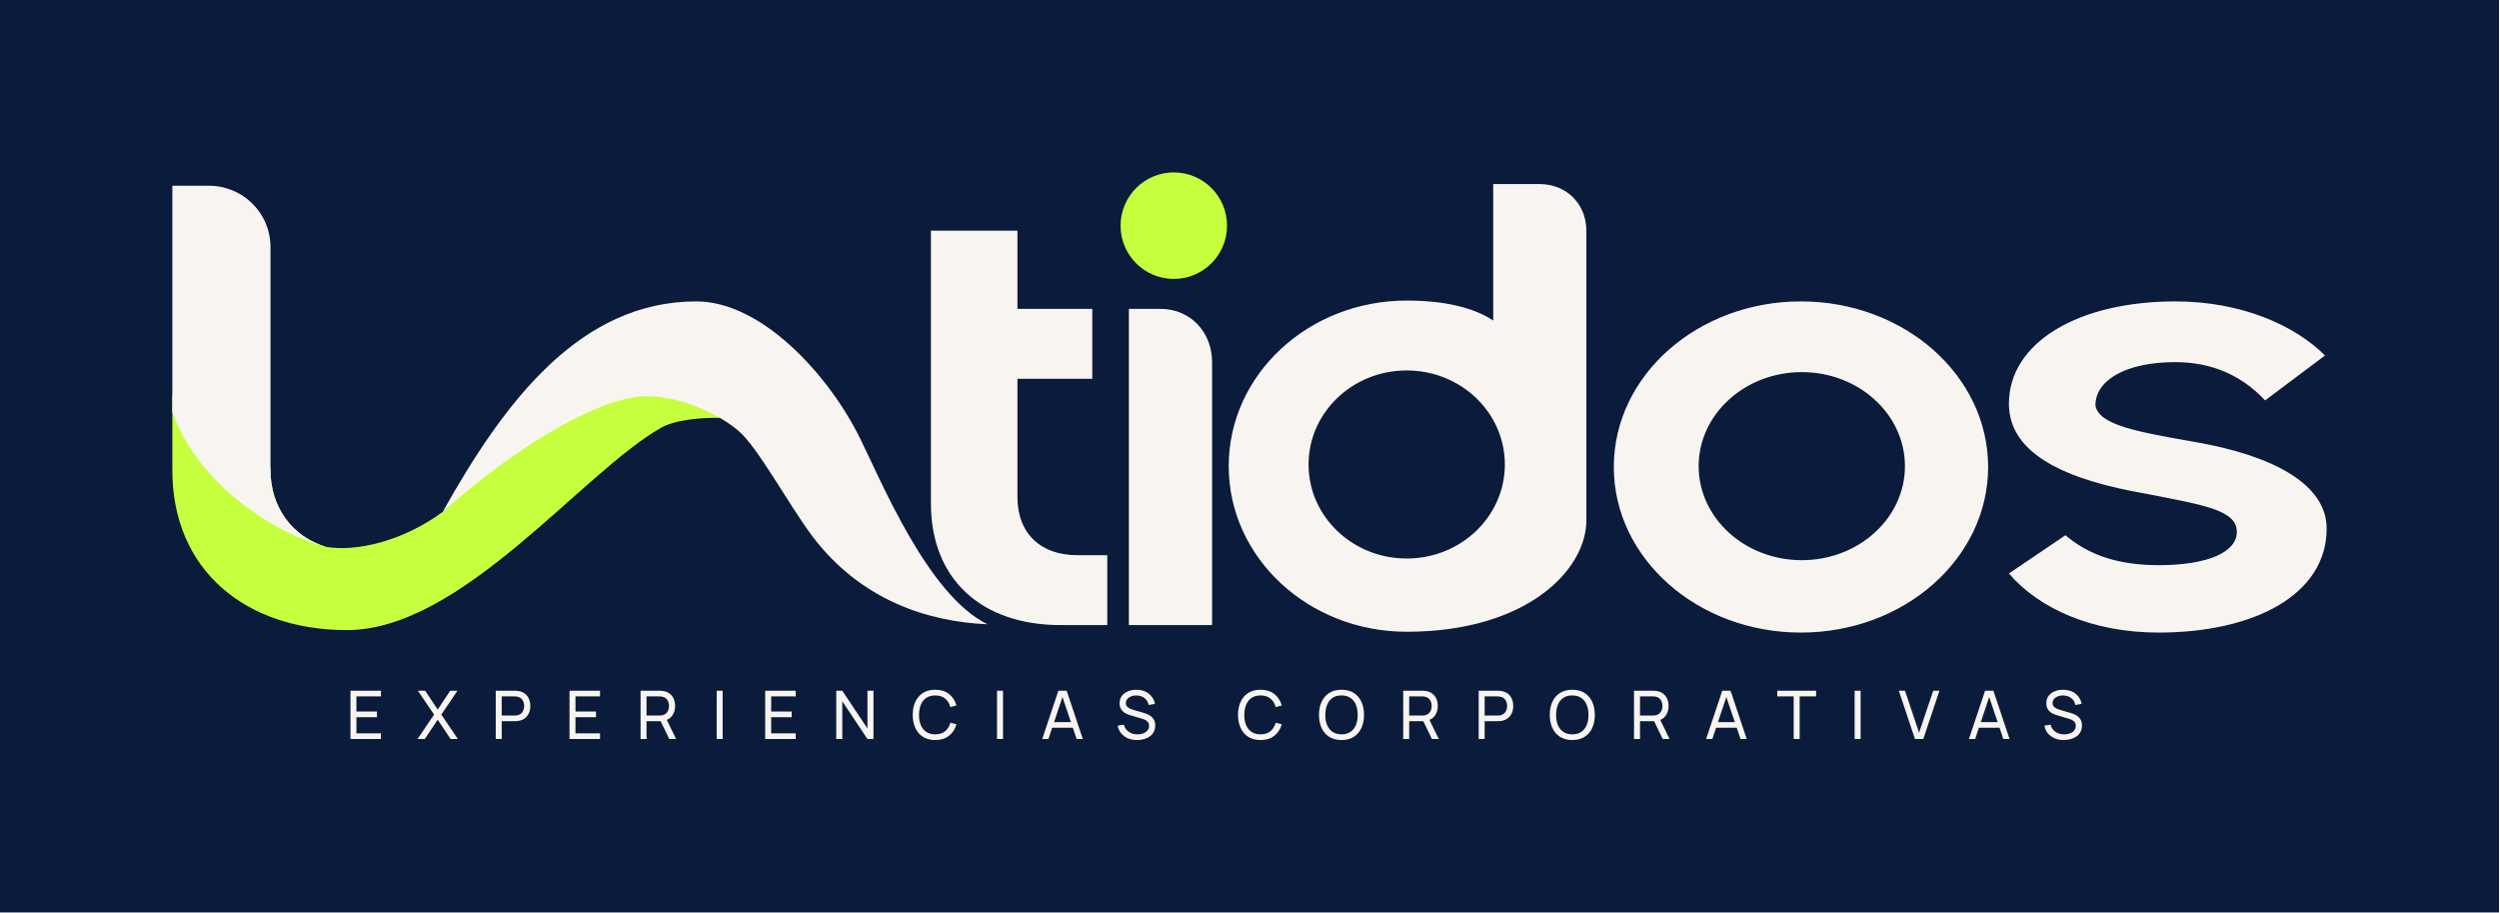
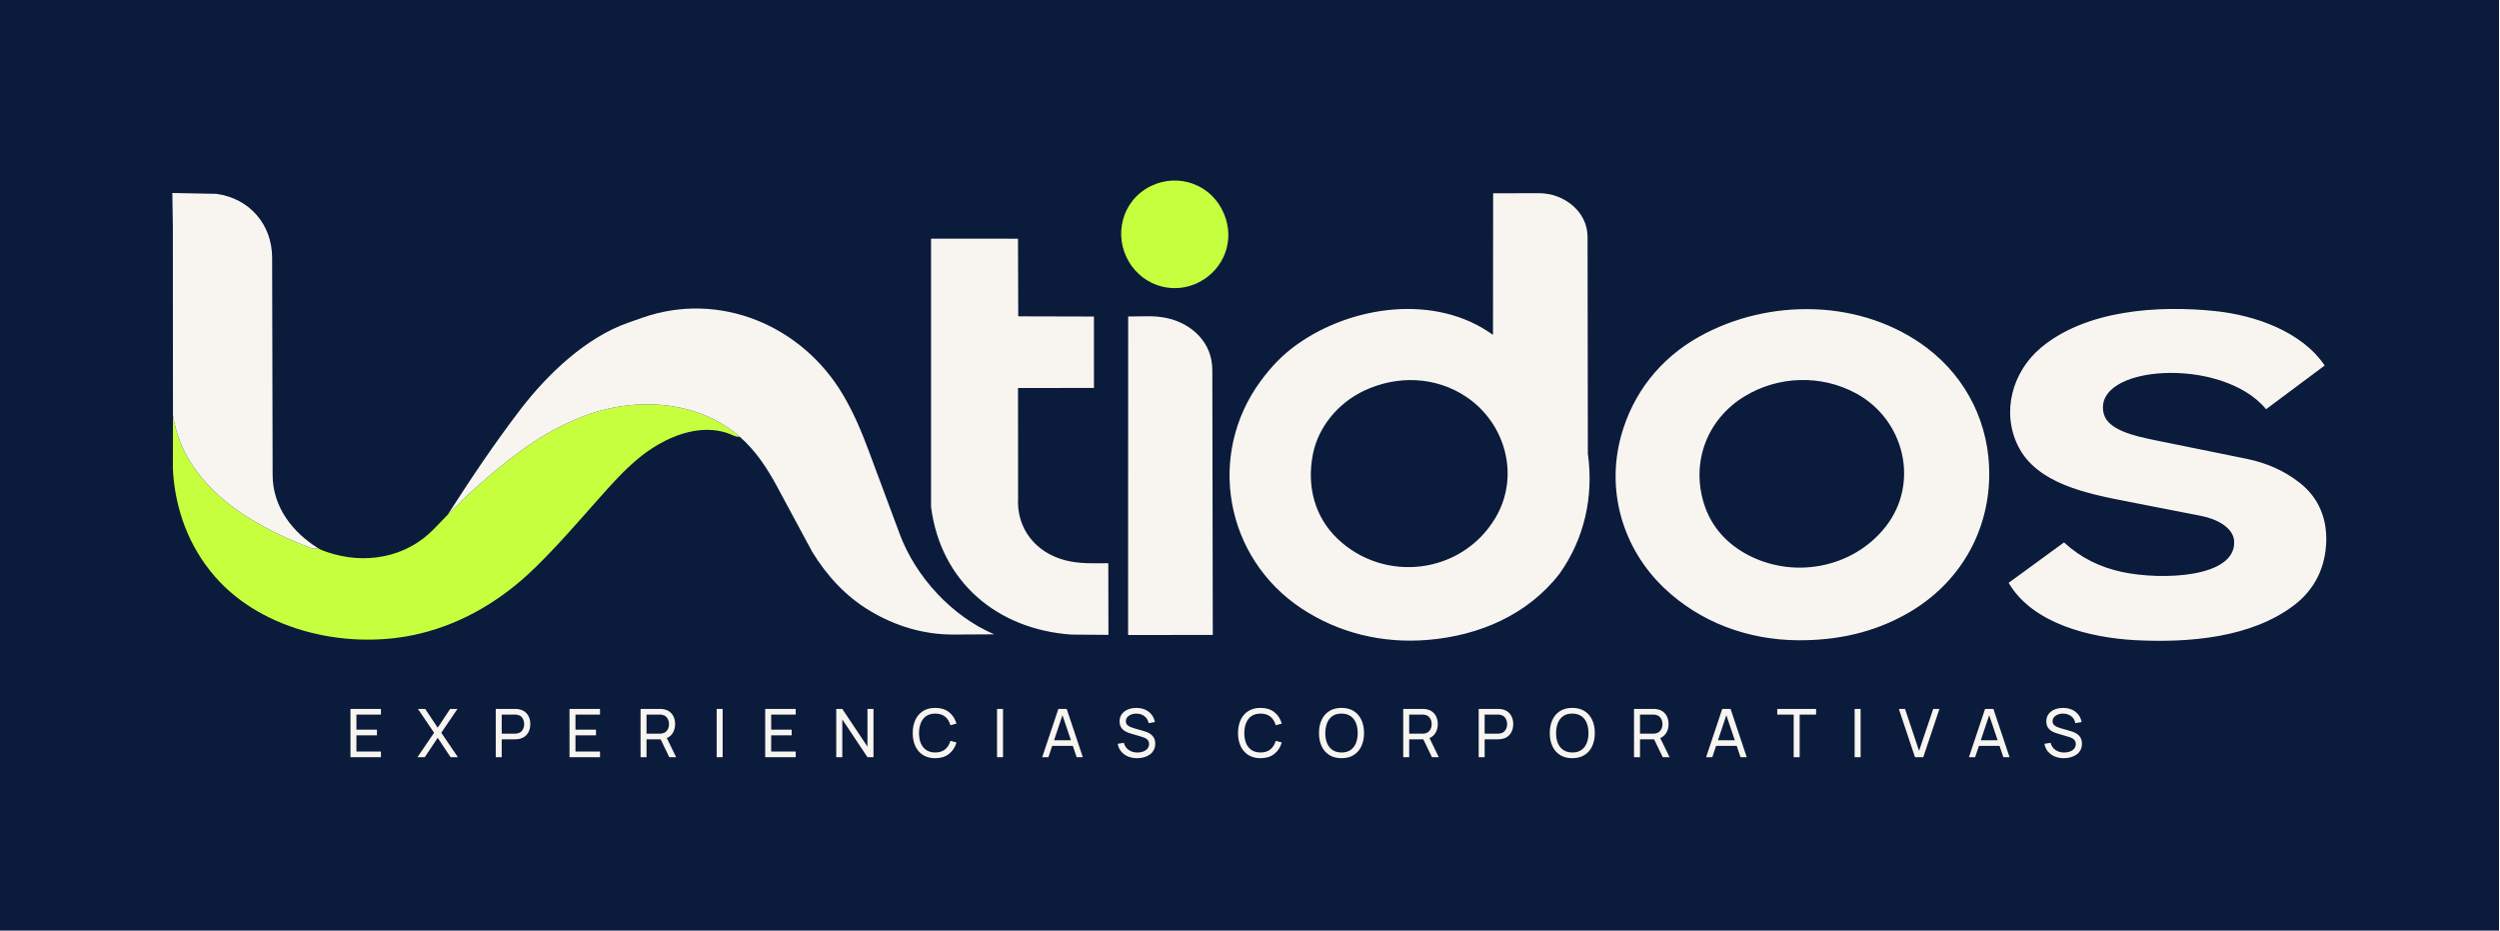
- <svg xmlns="http://www.w3.org/2000/svg" viewBox="-80 -80 1160 423.38" width="1160" height="423.38">
-   <rect id="Fondo" x="-80" y="-80" width="1160" height="423.38" fill="#0B1B3B" />
+ <svg xmlns="http://www.w3.org/2000/svg" viewBox="-80 -80 1160 431.8" width="1160" height="431.8">
+   <rect id="Fondo" x="-80" y="-80" width="1160" height="431.8" fill="#0B1B3B" />
  <g id="Logotipo">
-     <path id="gesto-acento" fill="#C6FF3D" fill-rule="nonzero" d="M0 103.47L41.7 103.47L45.56 138.22C45.56 155.21 55.6 169.11 71.43 173.75C84.94 176.06 106.56 171.43 125.48 157.53C157.53 126.64 192.28 98.07 220.08 98.07C242.47 98.07 257.92 105.79 267.18 115.06C254.05 112.74 235.06 113.82 227.03 118.38C190.12 139.23 134.36 212.36 81.08 212.36C33.98 212.36 0 184.56 0 138.22Z" />
-     <path id="gesto-asta" fill="#F8F5F0" fill-rule="nonzero" d="M0 111.2L0 6.18L16.99 6.18C32.43 6.18 45.56 18.53 45.56 34.75L45.56 138.22C45.56 155.21 55.6 169.11 71.43 173.75C49.42 168.34 12.36 145.95 0 111.2Z" />
-     <path id="gesto-onda" fill="#F8F5F0" fill-rule="nonzero" d="M125.48 157.53C154.13 106.33 189.19 59.85 243.24 59.85C273.36 59.85 304.25 93.44 318.92 122.78C328.96 142.86 350.58 196.14 378.38 209.65C350.58 208.49 319.69 198.46 297.3 169.11C285.71 153.67 271.81 127.41 262.55 119.69C253.28 111.97 236.29 103.86 220.08 103.86C196.14 103.86 153.67 132.05 125.48 157.53Z" />
-     <path id="letras" fill="#F8F5F0" fill-rule="nonzero" d="M352.12 27.03L392.28 27.03L392.28 63.32L427.03 63.32L427.03 95.75L392.28 95.75L392.28 150.58C392.28 167.57 403.09 177.61 420.08 177.61L433.98 177.61L433.98 210.04L412.36 210.04C375.29 210.04 352.12 188.42 352.12 153.67ZM444.02 63.32L458.69 63.32C472.59 63.32 482.63 74.13 482.63 88.03L482.63 210.04L444.02 210.04ZM613.13 5.41L634.75 5.41C647.1 5.41 656.37 14.67 656.37 27.03L656.37 161.39C656.37 184.56 628.57 213.13 572.97 213.13C527.34 213.13 490.35 178.76 490.35 136.29C490.35 93.82 527.34 59.46 572.97 59.46C589.96 59.46 603.86 62.55 613.13 68.73ZM572.97 91.89C547.8 91.89 527.41 111.43 527.41 135.52C527.41 159.61 547.8 179.15 572.97 179.15C598.15 179.15 618.53 159.61 618.53 135.52C618.53 111.43 598.15 91.89 572.97 91.89ZM755.98 59.85C803.94 59.85 842.86 94.21 842.86 136.68C842.86 179.15 803.94 213.51 755.98 213.51C708.03 213.51 669.11 179.15 669.11 136.68C669.11 94.21 708.03 59.85 755.98 59.85ZM756.37 92.66C729.96 92.66 708.49 112.2 708.49 136.29C708.49 160.39 729.96 179.92 756.37 179.92C782.78 179.92 804.25 160.39 804.25 136.29C804.25 112.2 782.78 92.66 756.37 92.66ZM999.23 84.94L971.43 105.79C960.62 94.21 946.72 88.03 929.73 88.03C906.56 88.03 892.66 96.53 892.66 108.11C894.21 117.37 912.74 120.46 939 125.1C974.52 131.27 1000 144.4 1000 165.25C1000 196.14 966.02 213.51 922.01 213.51C891.12 213.51 866.41 202.32 852.51 186.1L878.76 168.34C889.58 177.61 903.47 182.24 922.01 182.24C945.17 182.24 958.3 176.06 958.3 166.8C958.3 156.76 943.63 154.44 915.83 149.03C880.31 142.86 852.51 131.27 852.51 107.34C852.51 78.76 884.94 59.85 929.73 59.85C960.62 59.85 985.33 71.04 999.23 84.94Z" />
-     <path id="punto-i" fill="#C6FF3D" fill-rule="nonzero" d="M440.15 24.71C440.15 11.07 451.22 0 464.86 0C478.51 0 489.58 11.07 489.58 24.71C489.58 38.36 478.51 49.42 464.86 49.42C451.22 49.42 440.15 38.36 440.15 24.71Z" />
+     <path id="gesto-acento" fill="#C6FF3D" fill-rule="nonzero" d="M263.35 122.62C262.02 122.86 260.9 122.28 259.58 121.71C245.18 115.55 228.15 122.83 216.1 132.89C209.31 138.57 203.67 144.92 197.77 151.56C187.94 162.6 178.78 173.31 168.11 183.66C153.25 198.1 135.55 208.91 115.25 213.91C82.66 221.93 42.29 213.25 19.96 187.76C7.67 173.74 1.19 156.21 0.24 137.51L0.29 112.66C5.22 144.25 34.37 162.8 63.15 173.83C64.9 174.49 66.15 174.87 67.49 174.25C69.01 175.2 69.81 175.47 71.78 176.14C89.28 182.13 108.5 178.82 121.42 165.44L127.84 158.8C137.03 149.29 146.92 140.61 157.64 132.26C167.96 124.23 178.77 117.73 190.99 113.07C215.02 103.9 244.1 105.76 263.35 122.62" />
+     <path id="gesto-asta" fill="#F8F5F0" fill-rule="nonzero" d="M67.49 174.25C66.16 174.87 64.9 174.49 63.15 173.83C34.37 162.8 5.22 144.25 0.29 112.66L0.24 24.92L0 9.54L20.41 9.94C35.82 12.03 46.28 24.14 46.32 39.53L46.55 140.42C46.58 155.34 55.94 167.06 67.49 174.25" />
+     <path id="gesto-onda" fill="#F8F5F0" fill-rule="nonzero" d="M263.35 122.62C244.1 105.76 215.02 103.9 190.99 113.07C178.77 117.73 167.96 124.23 157.64 132.26C146.92 140.61 137.03 149.29 127.84 158.8C138.49 142.21 149.4 125.88 161.56 110.01C174.23 93.48 192.04 76.57 211.62 69.72L218.26 67.39C253.97 54.9 292.29 70.93 311.37 103.28C316.36 111.75 319.95 120.3 323.44 129.69L337.66 167.85C345.03 187.62 361.81 205.92 381.5 214.33L362.65 214.43C348.81 214.5 335.59 210.5 323.73 203.38C312.52 196.65 303.88 187.22 297.05 176.11L280.86 146.05C276.04 137.09 270.78 129.12 263.35 122.62" />
+     <path id="letras" fill="#F8F5F0" fill-rule="nonzero" d="M392.58 150.98C391.76 165.52 400.99 176.5 414.5 179.98C420.99 181.65 427.49 181.39 434.46 181.31L434.52 214.58L417.41 214.45C382.86 212.06 356.64 189.92 352.18 155.2L352.18 30.73L392.54 30.76L392.65 66.78L427.79 66.87L427.8 100L392.55 100.04ZM392.58 150.98M482.74 91.62L482.96 214.62L443.65 214.63L443.68 66.86C450.07 66.87 455.84 66.26 461.89 67.63C473.23 70.2 482.72 78.89 482.74 91.62M614.18 160.24C625.72 140.78 618.76 116.23 600.56 104.09C586.34 94.6 568.57 94.09 553.36 101.21C540.75 107.12 531.87 118.47 529.45 130.66C526.47 145.59 530.27 159.8 540.75 169.87C562.49 190.77 598.56 186.56 614.18 160.24M643.82 186.33C628.98 205.36 606.53 214.98 582.59 216.93C561.62 218.64 541.33 213.69 524.14 202.32C488.69 178.86 479.98 131.13 505.14 96.86C509.95 90.32 515.12 84.77 522.02 79.86C547.45 61.74 586.43 56.14 613.03 75.39L613.1 9.68L634.31 9.64C646.06 9.61 656.91 18.22 656.92 29.89L657.06 130.48C659.85 150.51 655.42 170.08 643.82 186.33M729.86 176.66C751.58 189.05 779.95 183.94 795.3 164.36C811.18 144.12 804.02 114.79 781.7 102.6C765.41 93.71 745.45 94.33 729.73 103.95C712.47 114.5 704.93 134.26 710.92 153.58C713.95 163.34 720.35 171.23 729.86 176.66M805.72 204.43C789.86 213.56 772.72 217.2 754.6 217.08C731.37 216.92 709.19 208.77 692.43 192.8C673.29 174.57 665.49 147.88 672.45 122.39C677.9 102.41 690.69 86.27 708.83 76.17C741.3 58.1 784.47 58.72 814.49 81.45C833.13 95.57 843.61 117.11 843.38 140.53C843.11 167.38 829.24 190.91 805.72 204.43M985.12 200.63C965.33 215.89 936.18 218.34 911.26 217.04C890.28 215.95 863.46 209.41 852.38 190.43L878.1 171.68C885.91 178.88 894.88 183.23 905.07 185.4C923.74 189.39 958.05 187.99 957.05 171.08C956.67 164.71 948.88 160.77 941.67 159.36L906.86 152.56C888.69 149.01 865.56 144.41 856.84 127.11C848.88 111.31 854.06 92.45 867.41 81.3C888.3 63.88 921.52 61.55 948.27 64.34C966.88 66.28 988.44 73.85 999.09 89.59L971.88 109.88C951.51 85.06 890.64 89.24 896.56 112.08C898.5 119.57 911.18 122.39 920.06 124.2L962.89 132.9C972.08 134.77 980.53 138.46 987.72 144.19C996.09 150.86 1000 160.15 999.82 170.64C999.61 182.79 994.75 193.21 985.12 200.63" />
+     <path id="punto-i" fill="#C6FF3D" fill-rule="nonzero" d="M487.2 17.15C493.45 29.14 489.52 42.64 478.86 49.62C468.05 56.71 453.56 54.39 445.6 43.8C436.74 32.01 439.56 15.5 451.69 7.75C463.83 0 480.21 3.76 487.2 17.15" />
  </g>
  <g id="Descriptor">
-     <path id="descriptor" fill="#F8F5F0" fill-rule="nonzero" d="M96.83 262.91L82.68 262.91L82.68 240.51L96.83 240.51L96.83 243.14L85.45 243.14L85.45 250.15L94.97 250.15L94.97 252.78L85.45 252.78L85.45 260.28L96.83 260.28L96.83 262.91ZM117.18 262.91L113.79 262.91L121.49 251.57L113.99 240.51L117.37 240.51L123.17 249.24L128.96 240.51L132.35 240.51L124.85 251.57L132.54 262.91L129.16 262.91L123.17 253.92L117.18 262.91ZM152.89 262.91L150.12 262.91L150.12 240.51L158.97 240.51Q159.3 240.51 159.75 240.53Q160.2 240.56 160.62 240.63L160.62 240.63Q162.44 240.91 163.67 241.88Q164.91 242.84 165.53 244.31Q166.16 245.78 166.16 247.57L166.16 247.57Q166.16 249.35 165.53 250.82Q164.9 252.29 163.66 253.26Q162.42 254.23 160.62 254.51L160.62 254.51Q160.2 254.57 159.75 254.6Q159.3 254.63 158.97 254.63L158.97 254.63L152.89 254.63L152.89 262.91ZM152.89 243.14L152.89 252.01L158.88 252.01Q159.17 252.01 159.55 251.97Q159.93 251.94 160.28 251.87L160.28 251.87Q161.35 251.62 162.03 250.96Q162.7 250.29 163.01 249.4Q163.32 248.51 163.32 247.57L163.32 247.57Q163.32 246.64 163.01 245.74Q162.7 244.85 162.03 244.18Q161.35 243.51 160.28 243.28L160.28 243.28Q159.93 243.19 159.55 243.16Q159.17 243.14 158.88 243.14L158.88 243.14L152.89 243.14ZM198.52 262.91L184.36 262.91L184.36 240.51L198.52 240.51L198.52 243.14L187.13 243.14L187.13 250.15L196.65 250.15L196.65 252.78L187.13 252.78L187.13 260.28L198.52 260.28L198.52 262.91ZM220.11 262.91L217.34 262.91L217.34 240.51L226.19 240.51Q226.52 240.51 226.97 240.53Q227.42 240.56 227.84 240.63L227.84 240.63Q229.66 240.91 230.9 241.88Q232.13 242.84 232.76 244.31Q233.38 245.78 233.38 247.57L233.38 247.57Q233.38 250.17 232.03 252.08Q230.67 253.98 228.06 254.46L228.06 254.46L227 254.63L220.11 254.63L220.11 262.91ZM233.85 262.91L230.67 262.91L226.25 253.79L228.99 252.95L233.85 262.91ZM220.11 243.14L220.11 252.01L226.1 252.01Q226.39 252.01 226.78 251.97Q227.16 251.94 227.5 251.87L227.5 251.87Q228.57 251.62 229.25 250.96Q229.93 250.29 230.24 249.4Q230.55 248.51 230.55 247.57L230.55 247.57Q230.55 246.64 230.24 245.74Q229.93 244.85 229.25 244.18Q228.57 243.51 227.5 243.28L227.5 243.28Q227.16 243.19 226.78 243.16Q226.39 243.14 226.1 243.14L226.1 243.14L220.11 243.14ZM255.44 262.91L252.67 262.91L252.67 240.51L255.44 240.51L255.44 262.91ZM289.36 262.91L275.2 262.91L275.2 240.51L289.36 240.51L289.36 243.14L277.97 243.14L277.97 250.15L287.49 250.15L287.49 252.78L277.97 252.78L277.97 260.28L289.36 260.28L289.36 262.91ZM310.98 262.91L308.18 262.91L308.18 240.51L310.98 240.51L322.66 258.01L322.66 240.51L325.46 240.51L325.46 262.91L322.66 262.91L310.98 245.39L310.98 262.91ZM354.12 263.38L354.12 263.38Q350.78 263.38 348.44 261.9Q346.11 260.42 344.89 257.79Q343.67 255.16 343.67 251.71L343.67 251.71Q343.67 248.26 344.89 245.63Q346.11 243 348.44 241.52Q350.78 240.04 354.12 240.04L354.12 240.04Q358.01 240.04 360.52 242.02Q363.03 243.99 363.98 247.34L363.98 247.34L361.17 248.09Q360.48 245.58 358.72 244.13Q356.97 242.69 354.12 242.69L354.12 242.69Q351.62 242.69 349.95 243.82Q348.29 244.96 347.45 246.99Q346.61 249.02 346.59 251.71L346.59 251.71Q346.58 254.39 347.42 256.42Q348.26 258.45 349.94 259.59Q351.62 260.73 354.12 260.73L354.12 260.73Q356.97 260.73 358.72 259.28Q360.48 257.82 361.17 255.33L361.17 255.33L363.98 256.08Q363.03 259.41 360.52 261.39Q358.01 263.38 354.12 263.38ZM385.58 262.91L382.81 262.91L382.81 240.51L385.58 240.51L385.58 262.91ZM406.66 262.91L403.78 262.91L411.28 240.51L415.14 240.51L422.63 262.91L419.76 262.91L412.74 242.13L413.61 242.13L406.66 262.91ZM419.02 257.67L407.39 257.67L407.39 255.07L419.02 255.07L419.02 257.67ZM447.85 263.38L447.85 263.38Q445.47 263.38 443.57 262.57Q441.66 261.76 440.43 260.26Q439.19 258.76 438.82 256.7L438.82 256.7L441.68 256.25Q442.22 258.37 443.94 259.56Q445.66 260.75 447.99 260.75L447.99 260.75Q449.5 260.75 450.72 260.27Q451.94 259.8 452.66 258.91Q453.38 258.03 453.38 256.81L453.38 256.81Q453.38 256.07 453.12 255.53Q452.86 254.99 452.42 254.61Q451.98 254.23 451.42 253.97Q450.86 253.7 450.25 253.53L450.25 253.53L444.54 251.83Q443.61 251.55 442.74 251.13Q441.86 250.7 441.18 250.05Q440.5 249.41 440.09 248.5Q439.69 247.59 439.69 246.34L439.69 246.34Q439.69 244.35 440.72 242.94Q441.76 241.54 443.53 240.79Q445.3 240.04 447.53 240.06L447.53 240.06Q449.78 240.07 451.56 240.86Q453.34 241.65 454.52 243.11Q455.69 244.57 456.1 246.61L456.1 246.61L453.16 247.12Q452.92 245.75 452.12 244.76Q451.32 243.78 450.12 243.24Q448.93 242.7 447.5 242.69L447.5 242.69Q446.13 242.67 445.02 243.12Q443.92 243.57 443.26 244.38Q442.61 245.18 442.61 246.22L442.61 246.22Q442.61 247.25 443.2 247.88Q443.79 248.51 444.66 248.87Q445.52 249.24 446.34 249.47L446.34 249.47L450.61 250.7Q451.34 250.9 452.29 251.26Q453.25 251.62 454.15 252.26Q455.06 252.91 455.65 253.97Q456.24 255.04 456.24 256.66L456.24 256.66Q456.24 258.27 455.59 259.53Q454.95 260.79 453.8 261.64Q452.64 262.49 451.12 262.93Q449.6 263.38 447.85 263.38ZM505.12 263.38L505.12 263.38Q501.78 263.38 499.44 261.9Q497.11 260.42 495.89 257.79Q494.67 255.16 494.67 251.71L494.67 251.71Q494.67 248.26 495.89 245.63Q497.11 243 499.44 241.52Q501.78 240.04 505.12 240.04L505.12 240.04Q509.01 240.04 511.52 242.02Q514.03 243.99 514.98 247.34L514.98 247.34L512.17 248.09Q511.48 245.58 509.72 244.13Q507.97 242.69 505.12 242.69L505.12 242.69Q502.62 242.69 500.95 243.82Q499.29 244.96 498.45 246.99Q497.61 249.02 497.59 251.71L497.59 251.71Q497.58 254.39 498.42 256.42Q499.26 258.45 500.94 259.59Q502.62 260.73 505.12 260.73L505.12 260.73Q507.97 260.73 509.72 259.28Q511.48 257.82 512.17 255.33L512.17 255.33L514.98 256.08Q514.03 259.41 511.52 261.39Q509.01 263.38 505.12 263.38ZM542.71 263.38L542.71 263.38Q539.36 263.38 537.03 261.9Q534.69 260.42 533.47 257.79Q532.25 255.16 532.25 251.71L532.25 251.71Q532.25 248.26 533.47 245.63Q534.69 243 537.03 241.52Q539.36 240.04 542.71 240.04L542.71 240.04Q546.07 240.04 548.4 241.52Q550.73 243 551.95 245.63Q553.16 248.26 553.16 251.71L553.16 251.71Q553.16 255.16 551.95 257.79Q550.73 260.42 548.4 261.9Q546.07 263.38 542.71 263.38ZM542.71 260.73L542.71 260.73Q545.21 260.75 546.88 259.6Q548.55 258.46 549.39 256.42Q550.22 254.39 550.22 251.71L550.22 251.71Q550.22 249.02 549.39 247Q548.55 244.97 546.88 243.84Q545.21 242.7 542.71 242.69L542.71 242.69Q540.2 242.67 538.54 243.81Q536.89 244.94 536.05 246.98Q535.21 249.02 535.19 251.71L535.19 251.71Q535.18 254.39 536.02 256.41Q536.86 258.43 538.53 259.57Q540.2 260.72 542.71 260.73ZM574.13 262.91L571.36 262.91L571.36 240.51L580.21 240.51Q580.54 240.51 580.99 240.53Q581.44 240.56 581.86 240.63L581.86 240.63Q583.68 240.91 584.92 241.88Q586.16 242.84 586.78 244.31Q587.4 245.78 587.4 247.57L587.4 247.57Q587.4 250.17 586.05 252.08Q584.69 253.98 582.08 254.46L582.08 254.46L581.02 254.63L574.13 254.63L574.13 262.91ZM587.87 262.91L584.69 262.91L580.28 253.79L583.01 252.95L587.87 262.91ZM574.13 243.14L574.13 252.01L580.12 252.01Q580.42 252.01 580.8 251.97Q581.18 251.94 581.52 251.87L581.52 251.87Q582.59 251.62 583.27 250.96Q583.95 250.29 584.26 249.4Q584.57 248.51 584.57 247.57L584.57 247.57Q584.57 246.64 584.26 245.74Q583.95 244.85 583.27 244.18Q582.59 243.51 581.52 243.28L581.52 243.28Q581.18 243.19 580.8 243.16Q580.42 243.14 580.12 243.14L580.12 243.14L574.13 243.14ZM609.15 262.91L606.38 262.91L606.38 240.51L615.23 240.51Q615.56 240.51 616.01 240.53Q616.46 240.56 616.88 240.63L616.88 240.63Q618.7 240.91 619.94 241.88Q621.18 242.84 621.8 244.31Q622.42 245.78 622.42 247.57L622.42 247.57Q622.42 249.35 621.79 250.82Q621.16 252.29 619.92 253.26Q618.69 254.23 616.88 254.51L616.88 254.51Q616.46 254.57 616.01 254.6Q615.56 254.63 615.23 254.63L615.23 254.63L609.15 254.63L609.15 262.91ZM609.15 243.14L609.15 252.01L615.14 252.01Q615.44 252.01 615.82 251.97Q616.2 251.94 616.54 251.87L616.54 251.87Q617.61 251.62 618.29 250.96Q618.97 250.29 619.28 249.4Q619.59 248.51 619.59 247.57L619.59 247.57Q619.59 246.64 619.28 245.74Q618.97 244.85 618.29 244.18Q617.61 243.51 616.54 243.28L616.54 243.28Q616.2 243.19 615.82 243.16Q615.44 243.14 615.14 243.14L615.14 243.14L609.15 243.14ZM649.83 263.38L649.83 263.38Q646.49 263.38 644.15 261.9Q641.82 260.42 640.6 257.79Q639.38 255.16 639.38 251.71L639.38 251.71Q639.38 248.26 640.6 245.63Q641.82 243 644.15 241.52Q646.49 240.04 649.83 240.04L649.83 240.04Q653.19 240.04 655.53 241.52Q657.86 243 659.07 245.63Q660.29 248.26 660.29 251.71L660.29 251.71Q660.29 255.16 659.07 257.79Q657.86 260.42 655.53 261.9Q653.19 263.38 649.83 263.38ZM649.83 260.73L649.83 260.73Q652.34 260.75 654.01 259.6Q655.68 258.46 656.51 256.42Q657.35 254.39 657.35 251.71L657.35 251.71Q657.35 249.02 656.51 247Q655.68 244.97 654.01 243.84Q652.34 242.7 649.83 242.69L649.83 242.69Q647.33 242.67 645.67 243.81Q644.01 244.94 643.17 246.98Q642.33 249.02 642.32 251.71L642.32 251.71Q642.3 254.39 643.14 256.41Q643.98 258.43 645.66 259.57Q647.33 260.72 649.83 260.73ZM681.26 262.91L678.49 262.91L678.49 240.51L687.34 240.51Q687.67 240.51 688.12 240.53Q688.57 240.56 688.99 240.63L688.99 240.63Q690.81 240.91 692.05 241.88Q693.28 242.84 693.9 244.31Q694.53 245.78 694.53 247.57L694.53 247.57Q694.53 250.17 693.17 252.08Q691.82 253.98 689.21 254.46L689.21 254.46L688.15 254.63L681.26 254.63L681.26 262.91ZM694.99 262.91L691.82 262.91L687.4 253.79L690.14 252.95L694.99 262.91ZM681.26 243.14L681.26 252.01L687.25 252.01Q687.54 252.01 687.92 251.97Q688.3 251.94 688.65 251.87L688.65 251.87Q689.72 251.62 690.4 250.96Q691.07 250.29 691.38 249.4Q691.7 248.51 691.7 247.57L691.7 247.57Q691.7 246.64 691.38 245.74Q691.07 244.85 690.4 244.18Q689.72 243.51 688.65 243.28L688.65 243.28Q688.3 243.19 687.92 243.16Q687.54 243.14 687.25 243.14L687.25 243.14L681.26 243.14ZM714.83 262.91L711.95 262.91L719.45 240.51L723.31 240.51L730.81 262.91L727.93 262.91L720.91 242.13L721.78 242.13L714.83 262.91ZM727.2 257.67L715.56 257.67L715.56 255.07L727.2 255.07L727.2 257.67ZM755.37 262.91L752.6 262.91L752.6 243.14L744.97 243.14L744.97 240.51L763.01 240.51L763.01 243.14L755.37 243.14L755.37 262.91ZM783.67 262.91L780.9 262.91L780.9 240.51L783.67 240.51L783.67 262.91ZM812.76 262.91L808.91 262.91L801.41 240.51L804.29 240.51L810.8 259.97L817.38 240.51L820.26 240.51L812.76 262.91ZM836.83 262.91L833.95 262.91L841.45 240.51L845.31 240.51L852.81 262.91L849.93 262.91L842.91 242.13L843.79 242.13L836.83 262.91ZM849.2 257.67L837.56 257.67L837.56 255.07L849.2 255.07L849.2 257.67ZM878.03 263.38L878.03 263.38Q875.65 263.38 873.74 262.57Q871.84 261.76 870.6 260.26Q869.36 258.76 868.99 256.7L868.99 256.7L871.85 256.25Q872.4 258.37 874.11 259.56Q875.83 260.75 878.17 260.75L878.17 260.75Q879.68 260.75 880.9 260.27Q882.12 259.8 882.83 258.91Q883.55 258.03 883.55 256.81L883.55 256.81Q883.55 256.07 883.29 255.53Q883.04 254.99 882.59 254.61Q882.15 254.23 881.59 253.97Q881.03 253.7 880.42 253.53L880.42 253.53L874.71 251.83Q873.78 251.55 872.91 251.13Q872.04 250.7 871.35 250.05Q870.67 249.41 870.26 248.5Q869.86 247.59 869.86 246.34L869.86 246.34Q869.86 244.35 870.89 242.94Q871.93 241.54 873.7 240.79Q875.48 240.04 877.7 240.06L877.7 240.06Q879.96 240.07 881.74 240.86Q883.52 241.65 884.69 243.11Q885.87 244.57 886.27 246.61L886.27 246.61L883.33 247.12Q883.1 245.75 882.3 244.76Q881.5 243.78 880.3 243.24Q879.1 242.7 877.67 242.69L877.67 242.69Q876.3 242.67 875.2 243.12Q874.09 243.57 873.44 244.38Q872.78 245.18 872.78 246.22L872.78 246.22Q872.78 247.25 873.38 247.88Q873.97 248.51 874.83 248.87Q875.69 249.24 876.52 249.47L876.52 249.47L880.78 250.7Q881.51 250.9 882.47 251.26Q883.42 251.62 884.33 252.26Q885.23 252.91 885.82 253.97Q886.41 255.04 886.41 256.66L886.41 256.66Q886.41 258.27 885.77 259.53Q885.12 260.79 883.97 261.64Q882.82 262.49 881.29 262.93Q879.77 263.38 878.03 263.38Z" />
+     <path id="descriptor" fill="#F8F5F0" fill-rule="nonzero" d="M96.83 271.33L82.68 271.33L82.68 248.93L96.83 248.93L96.83 251.56L85.45 251.56L85.45 258.57L94.97 258.57L94.97 261.2L85.45 261.2L85.45 268.7L96.83 268.7L96.83 271.33ZM117.18 271.33L113.79 271.33L121.49 259.99L113.99 248.93L117.37 248.93L123.17 257.66L128.96 248.93L132.35 248.93L124.85 259.99L132.54 271.33L129.16 271.33L123.17 262.34L117.18 271.33ZM152.89 271.33L150.12 271.33L150.12 248.93L158.97 248.93Q159.3 248.93 159.75 248.95Q160.2 248.98 160.62 249.05L160.62 249.05Q162.44 249.33 163.67 250.3Q164.91 251.26 165.53 252.73Q166.16 254.2 166.16 255.99L166.16 255.99Q166.16 257.77 165.53 259.24Q164.9 260.71 163.66 261.68Q162.42 262.65 160.62 262.93L160.62 262.93Q160.2 262.99 159.75 263.02Q159.3 263.05 158.97 263.05L158.97 263.05L152.89 263.05L152.89 271.33ZM152.89 251.56L152.89 260.43L158.88 260.43Q159.17 260.43 159.55 260.39Q159.93 260.36 160.28 260.29L160.28 260.29Q161.35 260.04 162.03 259.38Q162.7 258.71 163.01 257.82Q163.32 256.93 163.32 255.99L163.32 255.99Q163.32 255.06 163.01 254.16Q162.7 253.27 162.03 252.6Q161.35 251.93 160.28 251.7L160.28 251.7Q159.93 251.61 159.55 251.58Q159.17 251.56 158.88 251.56L158.88 251.56L152.89 251.56ZM198.52 271.33L184.36 271.33L184.36 248.93L198.52 248.93L198.52 251.56L187.13 251.56L187.13 258.57L196.65 258.57L196.65 261.2L187.13 261.2L187.13 268.7L198.52 268.7L198.52 271.33ZM220.11 271.33L217.34 271.33L217.34 248.93L226.19 248.93Q226.52 248.93 226.97 248.95Q227.42 248.98 227.84 249.05L227.84 249.05Q229.66 249.33 230.9 250.3Q232.13 251.26 232.76 252.73Q233.38 254.2 233.38 255.99L233.38 255.99Q233.38 258.59 232.03 260.5Q230.67 262.4 228.06 262.88L228.06 262.88L227 263.05L220.11 263.05L220.11 271.33ZM233.85 271.33L230.67 271.33L226.25 262.21L228.99 261.37L233.85 271.33ZM220.11 251.56L220.11 260.43L226.1 260.43Q226.39 260.43 226.78 260.39Q227.16 260.36 227.5 260.29L227.5 260.29Q228.57 260.04 229.25 259.38Q229.93 258.71 230.24 257.82Q230.55 256.93 230.55 255.99L230.55 255.99Q230.55 255.06 230.24 254.16Q229.93 253.27 229.25 252.6Q228.57 251.93 227.5 251.7L227.5 251.7Q227.16 251.61 226.78 251.58Q226.39 251.56 226.1 251.56L226.1 251.56L220.11 251.56ZM255.44 271.33L252.67 271.33L252.67 248.93L255.44 248.93L255.44 271.33ZM289.36 271.33L275.2 271.33L275.2 248.93L289.36 248.93L289.36 251.56L277.97 251.56L277.97 258.57L287.49 258.57L287.49 261.2L277.97 261.2L277.97 268.7L289.36 268.7L289.36 271.33ZM310.98 271.33L308.18 271.33L308.18 248.93L310.98 248.93L322.66 266.43L322.66 248.93L325.46 248.93L325.46 271.33L322.66 271.33L310.98 253.81L310.98 271.33ZM354.12 271.8L354.12 271.8Q350.78 271.8 348.44 270.32Q346.11 268.84 344.89 266.21Q343.67 263.58 343.67 260.13L343.67 260.13Q343.67 256.68 344.89 254.05Q346.11 251.42 348.44 249.94Q350.78 248.46 354.12 248.46L354.12 248.46Q358.01 248.46 360.52 250.44Q363.03 252.41 363.98 255.76L363.98 255.76L361.17 256.51Q360.48 254 358.72 252.55Q356.97 251.11 354.12 251.11L354.12 251.11Q351.62 251.11 349.95 252.24Q348.29 253.38 347.45 255.41Q346.61 257.44 346.59 260.13L346.59 260.13Q346.58 262.81 347.42 264.84Q348.26 266.87 349.94 268.01Q351.62 269.15 354.12 269.15L354.12 269.15Q356.97 269.15 358.72 267.7Q360.48 266.24 361.17 263.75L361.17 263.75L363.98 264.5Q363.03 267.83 360.52 269.81Q358.01 271.8 354.12 271.8ZM385.58 271.33L382.81 271.33L382.81 248.93L385.58 248.93L385.58 271.33ZM406.66 271.33L403.78 271.33L411.28 248.93L415.14 248.93L422.63 271.33L419.76 271.33L412.74 250.55L413.61 250.55L406.66 271.33ZM419.02 266.09L407.39 266.09L407.39 263.49L419.02 263.49L419.02 266.09ZM447.85 271.8L447.85 271.8Q445.47 271.8 443.57 270.99Q441.66 270.18 440.43 268.68Q439.19 267.18 438.82 265.12L438.82 265.12L441.68 264.67Q442.22 266.79 443.94 267.98Q445.66 269.17 447.99 269.17L447.99 269.17Q449.5 269.17 450.72 268.69Q451.94 268.22 452.66 267.33Q453.38 266.45 453.38 265.23L453.38 265.23Q453.38 264.49 453.12 263.95Q452.86 263.41 452.42 263.03Q451.98 262.65 451.42 262.39Q450.86 262.12 450.25 261.95L450.25 261.95L444.54 260.25Q443.61 259.97 442.74 259.55Q441.86 259.12 441.18 258.47Q440.5 257.83 440.09 256.92Q439.69 256.01 439.69 254.76L439.69 254.76Q439.69 252.77 440.72 251.36Q441.76 249.96 443.53 249.21Q445.3 248.46 447.53 248.48L447.53 248.48Q449.78 248.49 451.56 249.28Q453.34 250.07 454.52 251.53Q455.69 252.99 456.1 255.03L456.1 255.03L453.16 255.54Q452.92 254.17 452.12 253.18Q451.32 252.2 450.12 251.66Q448.93 251.12 447.5 251.11L447.5 251.11Q446.13 251.09 445.02 251.54Q443.92 251.99 443.26 252.8Q442.61 253.6 442.61 254.64L442.61 254.64Q442.61 255.67 443.2 256.3Q443.79 256.93 444.66 257.29Q445.52 257.66 446.34 257.89L446.34 257.89L450.61 259.12Q451.34 259.32 452.29 259.68Q453.25 260.04 454.15 260.68Q455.06 261.33 455.65 262.39Q456.24 263.46 456.24 265.08L456.24 265.08Q456.24 266.69 455.59 267.95Q454.95 269.21 453.8 270.06Q452.64 270.91 451.12 271.35Q449.6 271.8 447.85 271.8ZM505.12 271.8L505.12 271.8Q501.78 271.8 499.44 270.32Q497.11 268.84 495.89 266.21Q494.67 263.58 494.67 260.13L494.67 260.13Q494.67 256.68 495.89 254.05Q497.11 251.42 499.44 249.94Q501.78 248.46 505.12 248.46L505.12 248.46Q509.01 248.46 511.52 250.44Q514.03 252.41 514.98 255.76L514.98 255.76L512.17 256.51Q511.48 254 509.72 252.55Q507.97 251.11 505.12 251.11L505.12 251.11Q502.62 251.11 500.95 252.24Q499.29 253.38 498.45 255.41Q497.61 257.44 497.59 260.13L497.59 260.13Q497.58 262.81 498.42 264.84Q499.26 266.87 500.94 268.01Q502.62 269.15 505.12 269.15L505.12 269.15Q507.97 269.15 509.72 267.7Q511.48 266.24 512.17 263.75L512.17 263.75L514.98 264.5Q514.03 267.83 511.52 269.81Q509.01 271.8 505.12 271.8ZM542.71 271.8L542.71 271.8Q539.36 271.8 537.03 270.32Q534.69 268.84 533.47 266.21Q532.25 263.58 532.25 260.13L532.25 260.13Q532.25 256.68 533.47 254.05Q534.69 251.42 537.03 249.94Q539.36 248.46 542.71 248.46L542.71 248.46Q546.07 248.46 548.4 249.94Q550.73 251.42 551.95 254.05Q553.16 256.68 553.16 260.13L553.16 260.13Q553.16 263.58 551.95 266.21Q550.73 268.84 548.4 270.32Q546.07 271.8 542.71 271.8ZM542.71 269.15L542.71 269.15Q545.21 269.17 546.88 268.02Q548.55 266.88 549.39 264.84Q550.22 262.81 550.22 260.13L550.22 260.13Q550.22 257.44 549.39 255.42Q548.55 253.39 546.88 252.26Q545.21 251.12 542.71 251.11L542.71 251.11Q540.2 251.09 538.54 252.23Q536.89 253.36 536.05 255.4Q535.21 257.44 535.19 260.13L535.19 260.13Q535.18 262.81 536.02 264.83Q536.86 266.85 538.53 267.99Q540.2 269.14 542.71 269.15ZM574.13 271.33L571.36 271.33L571.36 248.93L580.21 248.93Q580.54 248.93 580.99 248.95Q581.44 248.98 581.86 249.05L581.86 249.05Q583.68 249.33 584.92 250.3Q586.16 251.26 586.78 252.73Q587.4 254.2 587.4 255.99L587.4 255.99Q587.4 258.59 586.05 260.5Q584.69 262.4 582.08 262.88L582.08 262.88L581.02 263.05L574.13 263.05L574.13 271.33ZM587.87 271.33L584.69 271.33L580.28 262.21L583.01 261.37L587.87 271.33ZM574.13 251.56L574.13 260.43L580.12 260.43Q580.42 260.43 580.8 260.39Q581.18 260.36 581.52 260.29L581.52 260.29Q582.59 260.04 583.27 259.38Q583.95 258.71 584.26 257.82Q584.57 256.93 584.57 255.99L584.57 255.99Q584.57 255.06 584.26 254.16Q583.95 253.27 583.27 252.6Q582.59 251.93 581.52 251.7L581.52 251.7Q581.18 251.61 580.8 251.58Q580.42 251.56 580.12 251.56L580.12 251.56L574.13 251.56ZM609.15 271.33L606.38 271.33L606.38 248.93L615.23 248.93Q615.56 248.93 616.01 248.95Q616.46 248.98 616.88 249.05L616.88 249.05Q618.7 249.33 619.94 250.3Q621.18 251.26 621.8 252.73Q622.42 254.2 622.42 255.99L622.42 255.99Q622.42 257.77 621.79 259.24Q621.16 260.71 619.92 261.68Q618.69 262.65 616.88 262.93L616.88 262.93Q616.46 262.99 616.01 263.02Q615.56 263.05 615.23 263.05L615.23 263.05L609.15 263.05L609.15 271.33ZM609.15 251.56L609.15 260.43L615.14 260.43Q615.44 260.43 615.82 260.39Q616.2 260.36 616.54 260.29L616.54 260.29Q617.61 260.04 618.29 259.38Q618.97 258.71 619.28 257.82Q619.59 256.93 619.59 255.99L619.59 255.99Q619.59 255.06 619.28 254.16Q618.97 253.27 618.29 252.6Q617.61 251.93 616.54 251.7L616.54 251.7Q616.2 251.61 615.82 251.58Q615.44 251.56 615.14 251.56L615.14 251.56L609.15 251.56ZM649.83 271.8L649.83 271.8Q646.49 271.8 644.15 270.32Q641.82 268.84 640.6 266.21Q639.38 263.58 639.38 260.13L639.38 260.13Q639.38 256.68 640.6 254.05Q641.82 251.42 644.15 249.94Q646.49 248.46 649.83 248.46L649.83 248.46Q653.19 248.46 655.53 249.94Q657.86 251.42 659.07 254.05Q660.29 256.68 660.29 260.13L660.29 260.13Q660.29 263.58 659.07 266.21Q657.86 268.84 655.53 270.32Q653.19 271.8 649.83 271.8ZM649.83 269.15L649.83 269.15Q652.34 269.17 654.01 268.02Q655.68 266.88 656.51 264.84Q657.35 262.81 657.35 260.13L657.35 260.13Q657.35 257.44 656.51 255.42Q655.68 253.39 654.01 252.26Q652.34 251.12 649.83 251.11L649.83 251.11Q647.33 251.09 645.67 252.23Q644.01 253.36 643.17 255.4Q642.33 257.44 642.32 260.13L642.32 260.13Q642.3 262.81 643.14 264.83Q643.98 266.85 645.66 267.99Q647.33 269.14 649.83 269.15ZM681.26 271.33L678.49 271.33L678.49 248.93L687.34 248.93Q687.67 248.93 688.12 248.95Q688.57 248.98 688.99 249.05L688.99 249.05Q690.81 249.33 692.05 250.3Q693.28 251.26 693.9 252.73Q694.53 254.2 694.53 255.99L694.53 255.99Q694.53 258.59 693.17 260.5Q691.82 262.4 689.21 262.88L689.21 262.88L688.15 263.05L681.26 263.05L681.26 271.33ZM694.99 271.33L691.82 271.33L687.4 262.21L690.14 261.37L694.99 271.33ZM681.26 251.56L681.26 260.43L687.25 260.43Q687.54 260.43 687.92 260.39Q688.3 260.36 688.65 260.29L688.65 260.29Q689.72 260.04 690.4 259.38Q691.07 258.71 691.38 257.82Q691.7 256.93 691.7 255.99L691.7 255.99Q691.7 255.06 691.38 254.16Q691.07 253.27 690.4 252.6Q689.72 251.93 688.65 251.7L688.65 251.7Q688.3 251.61 687.92 251.58Q687.54 251.56 687.25 251.56L687.25 251.56L681.26 251.56ZM714.83 271.33L711.95 271.33L719.45 248.93L723.31 248.93L730.81 271.33L727.93 271.33L720.91 250.55L721.78 250.55L714.83 271.33ZM727.2 266.09L715.56 266.09L715.56 263.49L727.2 263.49L727.2 266.09ZM755.37 271.33L752.6 271.33L752.6 251.56L744.97 251.56L744.97 248.93L763.01 248.93L763.01 251.56L755.37 251.56L755.37 271.33ZM783.67 271.33L780.9 271.33L780.9 248.93L783.67 248.93L783.67 271.33ZM812.76 271.33L808.91 271.33L801.41 248.93L804.29 248.93L810.8 268.39L817.38 248.93L820.26 248.93L812.76 271.33ZM836.83 271.33L833.95 271.33L841.45 248.93L845.31 248.93L852.81 271.33L849.93 271.33L842.91 250.55L843.79 250.55L836.83 271.33ZM849.2 266.09L837.56 266.09L837.56 263.49L849.2 263.49L849.2 266.09ZM878.03 271.8L878.03 271.8Q875.65 271.8 873.74 270.99Q871.84 270.18 870.6 268.68Q869.36 267.18 868.99 265.12L868.99 265.12L871.85 264.67Q872.4 266.79 874.11 267.98Q875.83 269.17 878.17 269.17L878.17 269.17Q879.68 269.17 880.9 268.69Q882.12 268.22 882.83 267.33Q883.55 266.45 883.55 265.23L883.55 265.23Q883.55 264.49 883.29 263.95Q883.04 263.41 882.59 263.03Q882.15 262.65 881.59 262.39Q881.03 262.12 880.42 261.95L880.42 261.95L874.71 260.25Q873.78 259.97 872.91 259.55Q872.04 259.12 871.35 258.47Q870.67 257.83 870.26 256.92Q869.86 256.01 869.86 254.76L869.86 254.76Q869.86 252.77 870.89 251.36Q871.93 249.96 873.7 249.21Q875.48 248.46 877.7 248.48L877.7 248.48Q879.96 248.49 881.74 249.28Q883.52 250.07 884.69 251.53Q885.87 252.99 886.27 255.03L886.27 255.03L883.33 255.54Q883.1 254.17 882.3 253.18Q881.5 252.2 880.3 251.66Q879.1 251.12 877.67 251.11L877.67 251.11Q876.3 251.09 875.2 251.54Q874.09 251.99 873.44 252.8Q872.78 253.6 872.78 254.64L872.78 254.64Q872.78 255.67 873.38 256.3Q873.97 256.93 874.83 257.29Q875.69 257.66 876.52 257.89L876.52 257.89L880.78 259.12Q881.51 259.32 882.47 259.68Q883.42 260.04 884.33 260.68Q885.23 261.33 885.82 262.39Q886.41 263.46 886.41 265.08L886.41 265.08Q886.41 266.69 885.77 267.95Q885.12 269.21 883.97 270.06Q882.82 270.91 881.29 271.35Q879.77 271.8 878.03 271.8Z" />
  </g>
</svg>
